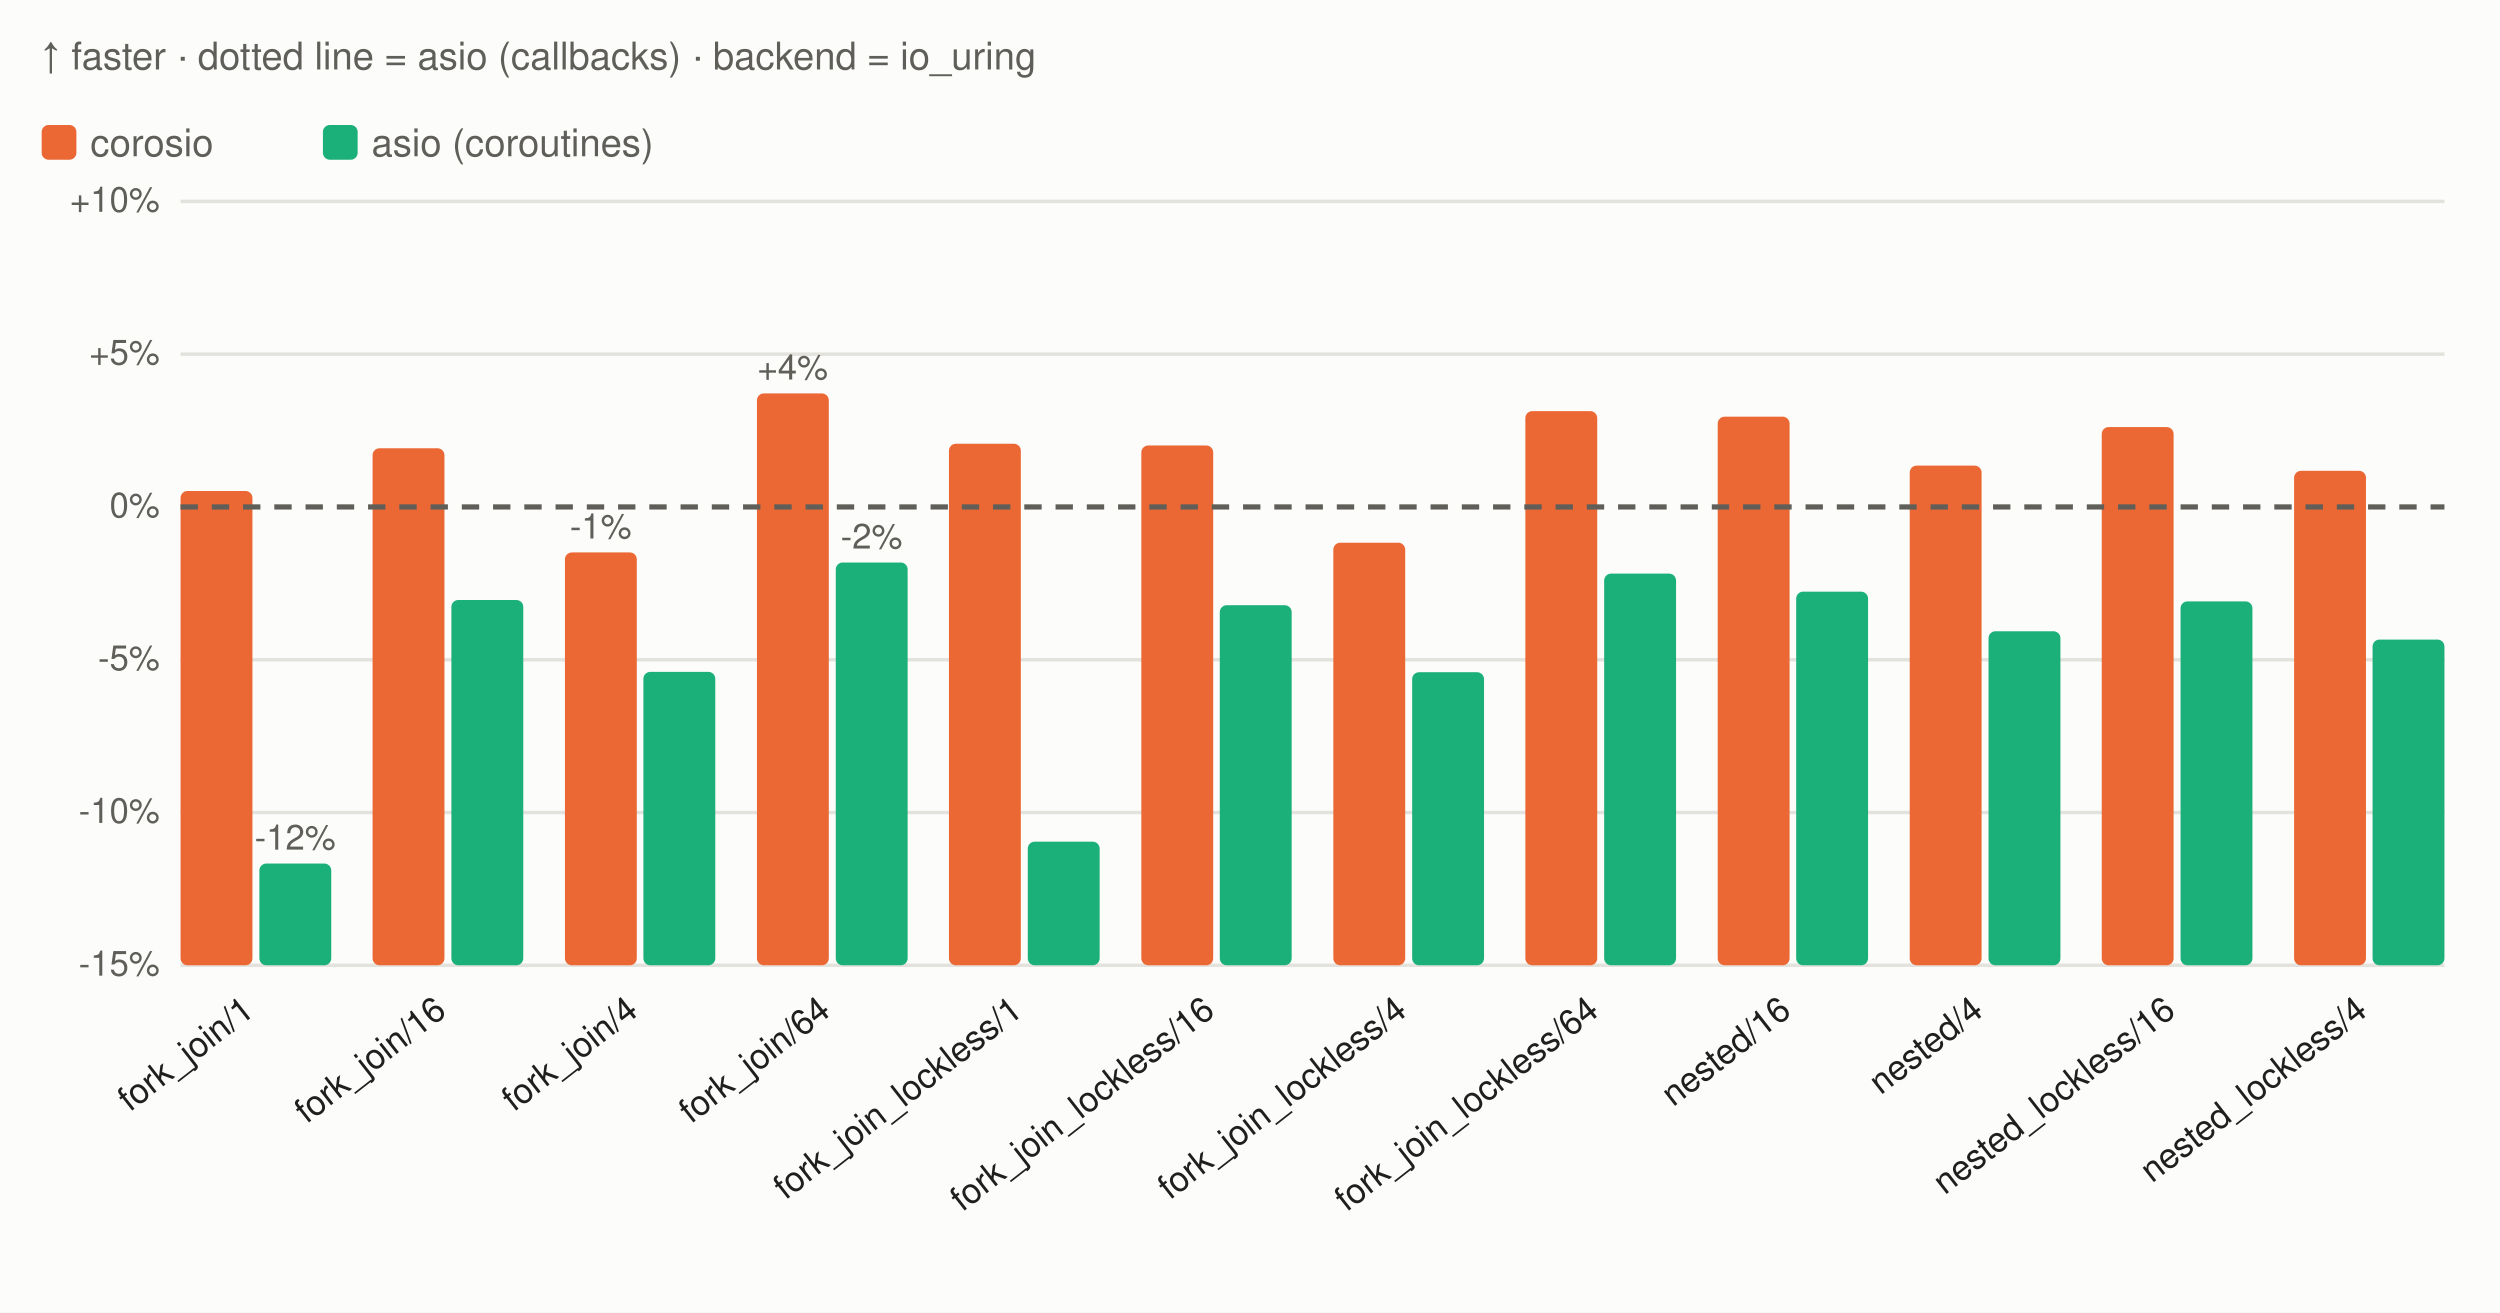
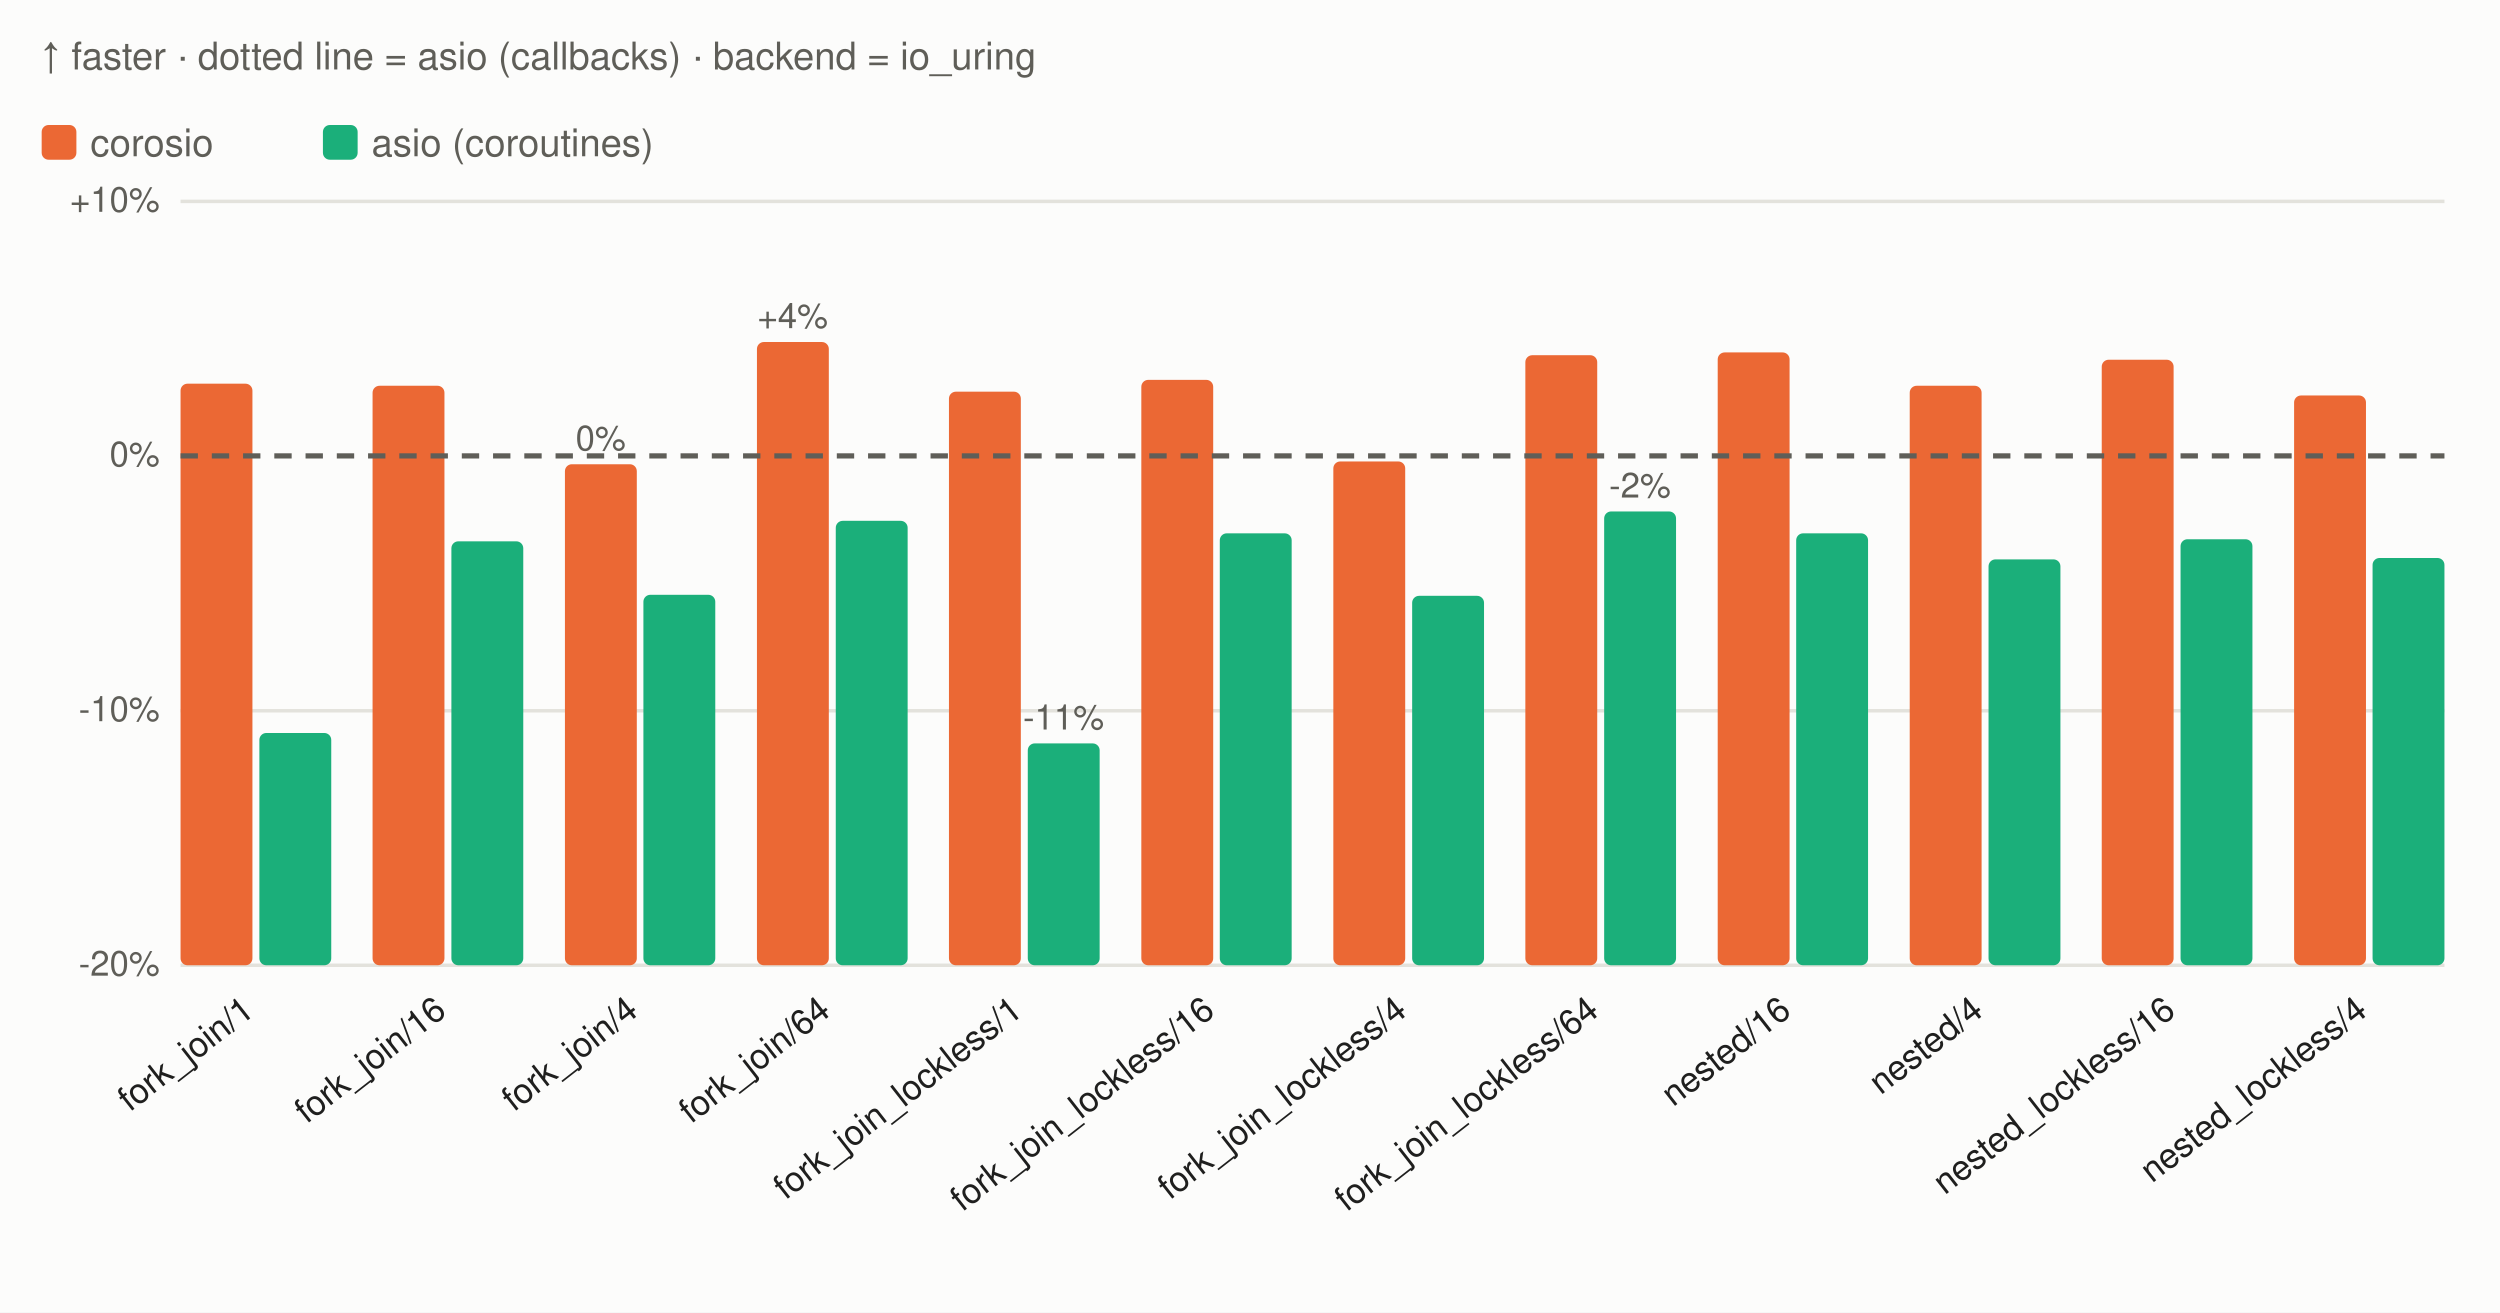
<svg xmlns="http://www.w3.org/2000/svg" class="bch-chart" width="720" height="378" viewBox="0 0 720 378">
  <style>.bch-chart{width:100%;height:auto;overflow:visible}.imageblock.bch-block{align-items:stretch}.imageblock.bch-block .content{width:100%}.bch-seg-label{fill:#ffffff;font-weight:700}html.dark .bch-exact&gt;summary.title,html.dark .bch-exact summary.title{color:var(--text-main-text-primary,#ffffff)}.boostlook .doc .openblock.bch-card{border:1px solid var(--border-border-secondary,#e3e2dc);border-radius:10px;padding:14px 14px 4px;margin-top:1.4rem;margin-bottom:1.4rem}.boostlook .doc .bch-card .imageblock.bch-block{margin-top:0;margin-bottom:0.25rem}.boostlook .doc .bch-card details.bch-exact{margin-top:0;margin-bottom:0.5rem;margin-left:0}.boostlook .doc .bch-card details.bch-exact&gt;summary{margin-left:2rem}.boostlook .doc .bch-card table.stretch,.boostlook #content .bch-card table.stretch{width:100%;margin-left:0;font-size:0.88em}.boostlook .doc .bch-card table.stretch td,.boostlook .doc .bch-card table.stretch th{padding:0.3rem 0.55rem}@media (prefers-color-scheme: dark) {.bch-surface{fill:#1a1a19}.bch-ink{fill:#ffffff}.bch-ink2{fill:#c3c2b7}.bch-grid{stroke:#3a3a38}.bch-zero{stroke:#c3c2b7}.bch-s-native{fill:#3987e5}.bch-s-uring{fill:#d95926}.bch-s-cb{fill:#199e70}.bch-div-pos{fill:#3987e5}.bch-div-neg{fill:#e66767}.bch-div-mid{fill:#383835}}html:not(.dark) .bch-surface{fill:transparent}html:not(.dark) .bch-ink{fill:#1f1f1e}html:not(.dark) .bch-ink2{fill:#5f5e58}html:not(.dark) .bch-grid{stroke:#e3e2dc}html:not(.dark) .bch-zero{stroke:#5f5e58}html:not(.dark) .bch-s-native{fill:#2a78d6}html:not(.dark) .bch-s-uring{fill:#eb6834}html:not(.dark) .bch-s-cb{fill:#1baf7a}html:not(.dark) .bch-div-pos{fill:#2a78d6}html:not(.dark) .bch-div-neg{fill:#e34948}html:not(.dark) .bch-div-mid{fill:#f0efec}html.dark .bch-surface{fill:transparent}html.dark .bch-ink{fill:#ffffff}html.dark .bch-ink2{fill:#c3c2b7}html.dark .bch-grid{stroke:#3a3a38}html.dark .bch-zero{stroke:#c3c2b7}html.dark .bch-s-native{fill:#3987e5}html.dark .bch-s-uring{fill:#d95926}html.dark .bch-s-cb{fill:#199e70}html.dark .bch-div-pos{fill:#3987e5}html.dark .bch-div-neg{fill:#e66767}html.dark .bch-div-mid{fill:#383835}</style>
  <rect width="720" height="378" class="bch-surface" fill="#fcfcfb" />
  <text x="12" y="20" font-family="-apple-system,Segoe UI,Helvetica,Arial,sans-serif" font-size="11" class="bch-ink2" fill="#5f5e58">↑ faster · dotted line = asio (callbacks) · backend = io_uring</text>
  <rect x="12" y="36" width="10" height="10" rx="2" class="bch-s-uring" fill="#eb6834" />
  <text x="26" y="45" font-family="-apple-system,Segoe UI,Helvetica,Arial,sans-serif" font-size="11" class="bch-ink2" fill="#5f5e58">corosio</text>
  <rect x="93" y="36" width="10" height="10" rx="2" class="bch-s-cb" fill="#1baf7a" />
  <text x="107" y="45" font-family="-apple-system,Segoe UI,Helvetica,Arial,sans-serif" font-size="11" class="bch-ink2" fill="#5f5e58">asio (coroutines)</text>
  <line x1="52" y1="278.0" x2="704" y2="278.0" class="bch-grid" stroke="#e3e2dc" stroke-width="1" />
-   <text x="46" y="281.0" font-family="-apple-system,Segoe UI,Helvetica,Arial,sans-serif" font-size="10" class="bch-ink2" fill="#5f5e58" text-anchor="end">-15%</text>
-   <line x1="52" y1="234.0" x2="704" y2="234.0" class="bch-grid" stroke="#e3e2dc" stroke-width="1" />
-   <text x="46" y="237.0" font-family="-apple-system,Segoe UI,Helvetica,Arial,sans-serif" font-size="10" class="bch-ink2" fill="#5f5e58" text-anchor="end">-10%</text>
-   <line x1="52" y1="190.0" x2="704" y2="190.0" class="bch-grid" stroke="#e3e2dc" stroke-width="1" />
-   <text x="46" y="193.0" font-family="-apple-system,Segoe UI,Helvetica,Arial,sans-serif" font-size="10" class="bch-ink2" fill="#5f5e58" text-anchor="end">-5%</text>
-   <line x1="52" y1="102.0" x2="704" y2="102.0" class="bch-grid" stroke="#e3e2dc" stroke-width="1" />
-   <text x="46" y="105.0" font-family="-apple-system,Segoe UI,Helvetica,Arial,sans-serif" font-size="10" class="bch-ink2" fill="#5f5e58" text-anchor="end">+5%</text>
+   <text x="46" y="281.0" font-family="-apple-system,Segoe UI,Helvetica,Arial,sans-serif" font-size="10" class="bch-ink2" fill="#5f5e58" text-anchor="end">-20%</text>
+   <line x1="52" y1="204.7" x2="704" y2="204.7" class="bch-grid" stroke="#e3e2dc" stroke-width="1" />
+   <text x="46" y="207.7" font-family="-apple-system,Segoe UI,Helvetica,Arial,sans-serif" font-size="10" class="bch-ink2" fill="#5f5e58" text-anchor="end">-10%</text>
  <line x1="52" y1="58.0" x2="704" y2="58.0" class="bch-grid" stroke="#e3e2dc" stroke-width="1" />
  <text x="46" y="61.0" font-family="-apple-system,Segoe UI,Helvetica,Arial,sans-serif" font-size="10" class="bch-ink2" fill="#5f5e58" text-anchor="end">+10%</text>
-   <text x="46" y="149.0" font-family="-apple-system,Segoe UI,Helvetica,Arial,sans-serif" font-size="10" class="bch-ink2" fill="#5f5e58" text-anchor="end">0%</text>
-   <rect x="52.0" y="141.4" width="20.7" height="136.6" rx="2" class="bch-s-uring" fill="#eb6834" />
-   <rect x="74.7" y="248.7" width="20.7" height="29.3" rx="2" class="bch-s-cb" fill="#1baf7a" />
-   <text x="85.0" y="244.7" font-family="-apple-system,Segoe UI,Helvetica,Arial,sans-serif" font-size="10" class="bch-ink2" fill="#5f5e58" text-anchor="middle">-12%</text>
+   <text x="46" y="134.3" font-family="-apple-system,Segoe UI,Helvetica,Arial,sans-serif" font-size="10" class="bch-ink2" fill="#5f5e58" text-anchor="end">0%</text>
+   <rect x="52.0" y="110.5" width="20.7" height="167.5" rx="2" class="bch-s-uring" fill="#eb6834" />
+   <rect x="74.7" y="211.1" width="20.7" height="66.9" rx="2" class="bch-s-cb" fill="#1baf7a" />
  <text x="73.7" y="292.0" font-family="-apple-system,Segoe UI,Helvetica,Arial,sans-serif" font-size="10" class="bch-ink" fill="#1f1f1e" text-anchor="end" transform="rotate(-38 73.7 292.0)">fork_join/1</text>
-   <rect x="107.3" y="129.1" width="20.7" height="148.9" rx="2" class="bch-s-uring" fill="#eb6834" />
-   <rect x="130.0" y="172.8" width="20.7" height="105.2" rx="2" class="bch-s-cb" fill="#1baf7a" />
+   <rect x="107.3" y="111.1" width="20.7" height="166.9" rx="2" class="bch-s-uring" fill="#eb6834" />
+   <rect x="130.0" y="155.9" width="20.7" height="122.1" rx="2" class="bch-s-cb" fill="#1baf7a" />
  <text x="129.0" y="292.0" font-family="-apple-system,Segoe UI,Helvetica,Arial,sans-serif" font-size="10" class="bch-ink" fill="#1f1f1e" text-anchor="end" transform="rotate(-38 129.0 292.0)">fork_join/16</text>
-   <rect x="162.7" y="159.1" width="20.7" height="118.9" rx="2" class="bch-s-uring" fill="#eb6834" />
-   <text x="173.0" y="155.1" font-family="-apple-system,Segoe UI,Helvetica,Arial,sans-serif" font-size="10" class="bch-ink2" fill="#5f5e58" text-anchor="middle">-1%</text>
-   <rect x="185.3" y="193.5" width="20.7" height="84.5" rx="2" class="bch-s-cb" fill="#1baf7a" />
+   <rect x="162.7" y="133.7" width="20.7" height="144.3" rx="2" class="bch-s-uring" fill="#eb6834" />
+   <text x="173.0" y="129.7" font-family="-apple-system,Segoe UI,Helvetica,Arial,sans-serif" font-size="10" class="bch-ink2" fill="#5f5e58" text-anchor="middle">0%</text>
+   <rect x="185.3" y="171.3" width="20.7" height="106.7" rx="2" class="bch-s-cb" fill="#1baf7a" />
  <text x="184.3" y="292.0" font-family="-apple-system,Segoe UI,Helvetica,Arial,sans-serif" font-size="10" class="bch-ink" fill="#1f1f1e" text-anchor="end" transform="rotate(-38 184.3 292.0)">fork_join/4</text>
-   <rect x="218.0" y="113.3" width="20.7" height="164.7" rx="2" class="bch-s-uring" fill="#eb6834" />
-   <text x="228.3" y="109.3" font-family="-apple-system,Segoe UI,Helvetica,Arial,sans-serif" font-size="10" class="bch-ink2" fill="#5f5e58" text-anchor="middle">+4%</text>
-   <rect x="240.7" y="162.0" width="20.7" height="116.0" rx="2" class="bch-s-cb" fill="#1baf7a" />
-   <text x="251.0" y="158.0" font-family="-apple-system,Segoe UI,Helvetica,Arial,sans-serif" font-size="10" class="bch-ink2" fill="#5f5e58" text-anchor="middle">-2%</text>
+   <rect x="218.0" y="98.5" width="20.7" height="179.5" rx="2" class="bch-s-uring" fill="#eb6834" />
+   <text x="228.3" y="94.5" font-family="-apple-system,Segoe UI,Helvetica,Arial,sans-serif" font-size="10" class="bch-ink2" fill="#5f5e58" text-anchor="middle">+4%</text>
+   <rect x="240.7" y="150.0" width="20.7" height="128.0" rx="2" class="bch-s-cb" fill="#1baf7a" />
  <text x="239.7" y="292.0" font-family="-apple-system,Segoe UI,Helvetica,Arial,sans-serif" font-size="10" class="bch-ink" fill="#1f1f1e" text-anchor="end" transform="rotate(-38 239.7 292.0)">fork_join/64</text>
-   <rect x="273.3" y="127.8" width="20.7" height="150.2" rx="2" class="bch-s-uring" fill="#eb6834" />
-   <rect x="296.0" y="242.4" width="20.7" height="35.6" rx="2" class="bch-s-cb" fill="#1baf7a" />
+   <rect x="273.3" y="112.8" width="20.7" height="165.2" rx="2" class="bch-s-uring" fill="#eb6834" />
+   <rect x="296.0" y="214.1" width="20.7" height="63.9" rx="2" class="bch-s-cb" fill="#1baf7a" />
+   <text x="306.3" y="210.1" font-family="-apple-system,Segoe UI,Helvetica,Arial,sans-serif" font-size="10" class="bch-ink2" fill="#5f5e58" text-anchor="middle">-11%</text>
  <text x="295.0" y="292.0" font-family="-apple-system,Segoe UI,Helvetica,Arial,sans-serif" font-size="10" class="bch-ink" fill="#1f1f1e" text-anchor="end" transform="rotate(-38 295.0 292.0)">fork_join_lockless/1</text>
-   <rect x="328.7" y="128.3" width="20.7" height="149.7" rx="2" class="bch-s-uring" fill="#eb6834" />
-   <rect x="351.3" y="174.3" width="20.7" height="103.7" rx="2" class="bch-s-cb" fill="#1baf7a" />
+   <rect x="328.7" y="109.4" width="20.7" height="168.6" rx="2" class="bch-s-uring" fill="#eb6834" />
+   <rect x="351.3" y="153.6" width="20.7" height="124.4" rx="2" class="bch-s-cb" fill="#1baf7a" />
  <text x="350.3" y="292.0" font-family="-apple-system,Segoe UI,Helvetica,Arial,sans-serif" font-size="10" class="bch-ink" fill="#1f1f1e" text-anchor="end" transform="rotate(-38 350.3 292.0)">fork_join_lockless/16</text>
-   <rect x="384.0" y="156.3" width="20.7" height="121.7" rx="2" class="bch-s-uring" fill="#eb6834" />
-   <rect x="406.7" y="193.6" width="20.7" height="84.4" rx="2" class="bch-s-cb" fill="#1baf7a" />
+   <rect x="384.0" y="132.9" width="20.7" height="145.1" rx="2" class="bch-s-uring" fill="#eb6834" />
+   <rect x="406.7" y="171.6" width="20.7" height="106.4" rx="2" class="bch-s-cb" fill="#1baf7a" />
  <text x="405.7" y="292.0" font-family="-apple-system,Segoe UI,Helvetica,Arial,sans-serif" font-size="10" class="bch-ink" fill="#1f1f1e" text-anchor="end" transform="rotate(-38 405.7 292.0)">fork_join_lockless/4</text>
-   <rect x="439.3" y="118.4" width="20.7" height="159.6" rx="2" class="bch-s-uring" fill="#eb6834" />
-   <rect x="462.0" y="165.2" width="20.7" height="112.8" rx="2" class="bch-s-cb" fill="#1baf7a" />
+   <rect x="439.3" y="102.3" width="20.7" height="175.7" rx="2" class="bch-s-uring" fill="#eb6834" />
+   <rect x="462.0" y="147.3" width="20.7" height="130.7" rx="2" class="bch-s-cb" fill="#1baf7a" />
+   <text x="472.3" y="143.3" font-family="-apple-system,Segoe UI,Helvetica,Arial,sans-serif" font-size="10" class="bch-ink2" fill="#5f5e58" text-anchor="middle">-2%</text>
  <text x="461.0" y="292.0" font-family="-apple-system,Segoe UI,Helvetica,Arial,sans-serif" font-size="10" class="bch-ink" fill="#1f1f1e" text-anchor="end" transform="rotate(-38 461.0 292.0)">fork_join_lockless/64</text>
-   <rect x="494.7" y="120.0" width="20.7" height="158.0" rx="2" class="bch-s-uring" fill="#eb6834" />
-   <rect x="517.3" y="170.4" width="20.7" height="107.6" rx="2" class="bch-s-cb" fill="#1baf7a" />
+   <rect x="494.7" y="101.5" width="20.7" height="176.5" rx="2" class="bch-s-uring" fill="#eb6834" />
+   <rect x="517.3" y="153.6" width="20.7" height="124.4" rx="2" class="bch-s-cb" fill="#1baf7a" />
  <text x="516.3" y="292.0" font-family="-apple-system,Segoe UI,Helvetica,Arial,sans-serif" font-size="10" class="bch-ink" fill="#1f1f1e" text-anchor="end" transform="rotate(-38 516.3 292.0)">nested/16</text>
-   <rect x="550.0" y="134.1" width="20.7" height="143.9" rx="2" class="bch-s-uring" fill="#eb6834" />
-   <rect x="572.7" y="181.8" width="20.7" height="96.2" rx="2" class="bch-s-cb" fill="#1baf7a" />
+   <rect x="550.0" y="111.1" width="20.7" height="166.9" rx="2" class="bch-s-uring" fill="#eb6834" />
+   <rect x="572.7" y="161.1" width="20.7" height="116.9" rx="2" class="bch-s-cb" fill="#1baf7a" />
  <text x="571.7" y="292.0" font-family="-apple-system,Segoe UI,Helvetica,Arial,sans-serif" font-size="10" class="bch-ink" fill="#1f1f1e" text-anchor="end" transform="rotate(-38 571.7 292.0)">nested/4</text>
-   <rect x="605.3" y="123.0" width="20.7" height="155.0" rx="2" class="bch-s-uring" fill="#eb6834" />
-   <rect x="628.0" y="173.2" width="20.7" height="104.8" rx="2" class="bch-s-cb" fill="#1baf7a" />
+   <rect x="605.3" y="103.6" width="20.7" height="174.4" rx="2" class="bch-s-uring" fill="#eb6834" />
+   <rect x="628.0" y="155.3" width="20.7" height="122.7" rx="2" class="bch-s-cb" fill="#1baf7a" />
  <text x="627.0" y="292.0" font-family="-apple-system,Segoe UI,Helvetica,Arial,sans-serif" font-size="10" class="bch-ink" fill="#1f1f1e" text-anchor="end" transform="rotate(-38 627.0 292.0)">nested_lockless/16</text>
-   <rect x="660.7" y="135.6" width="20.7" height="142.4" rx="2" class="bch-s-uring" fill="#eb6834" />
-   <rect x="683.3" y="184.2" width="20.7" height="93.8" rx="2" class="bch-s-cb" fill="#1baf7a" />
+   <rect x="660.7" y="113.9" width="20.7" height="164.1" rx="2" class="bch-s-uring" fill="#eb6834" />
+   <rect x="683.3" y="160.7" width="20.7" height="117.3" rx="2" class="bch-s-cb" fill="#1baf7a" />
  <text x="682.3" y="292.0" font-family="-apple-system,Segoe UI,Helvetica,Arial,sans-serif" font-size="10" class="bch-ink" fill="#1f1f1e" text-anchor="end" transform="rotate(-38 682.3 292.0)">nested_lockless/4</text>
-   <line x1="52" y1="146.0" x2="704" y2="146.0" class="bch-zero" stroke="#5f5e58" stroke-width="1.5" stroke-dasharray="5 4" />
+   <line x1="52" y1="131.3" x2="704" y2="131.3" class="bch-zero" stroke="#5f5e58" stroke-width="1.5" stroke-dasharray="5 4" />
</svg>
